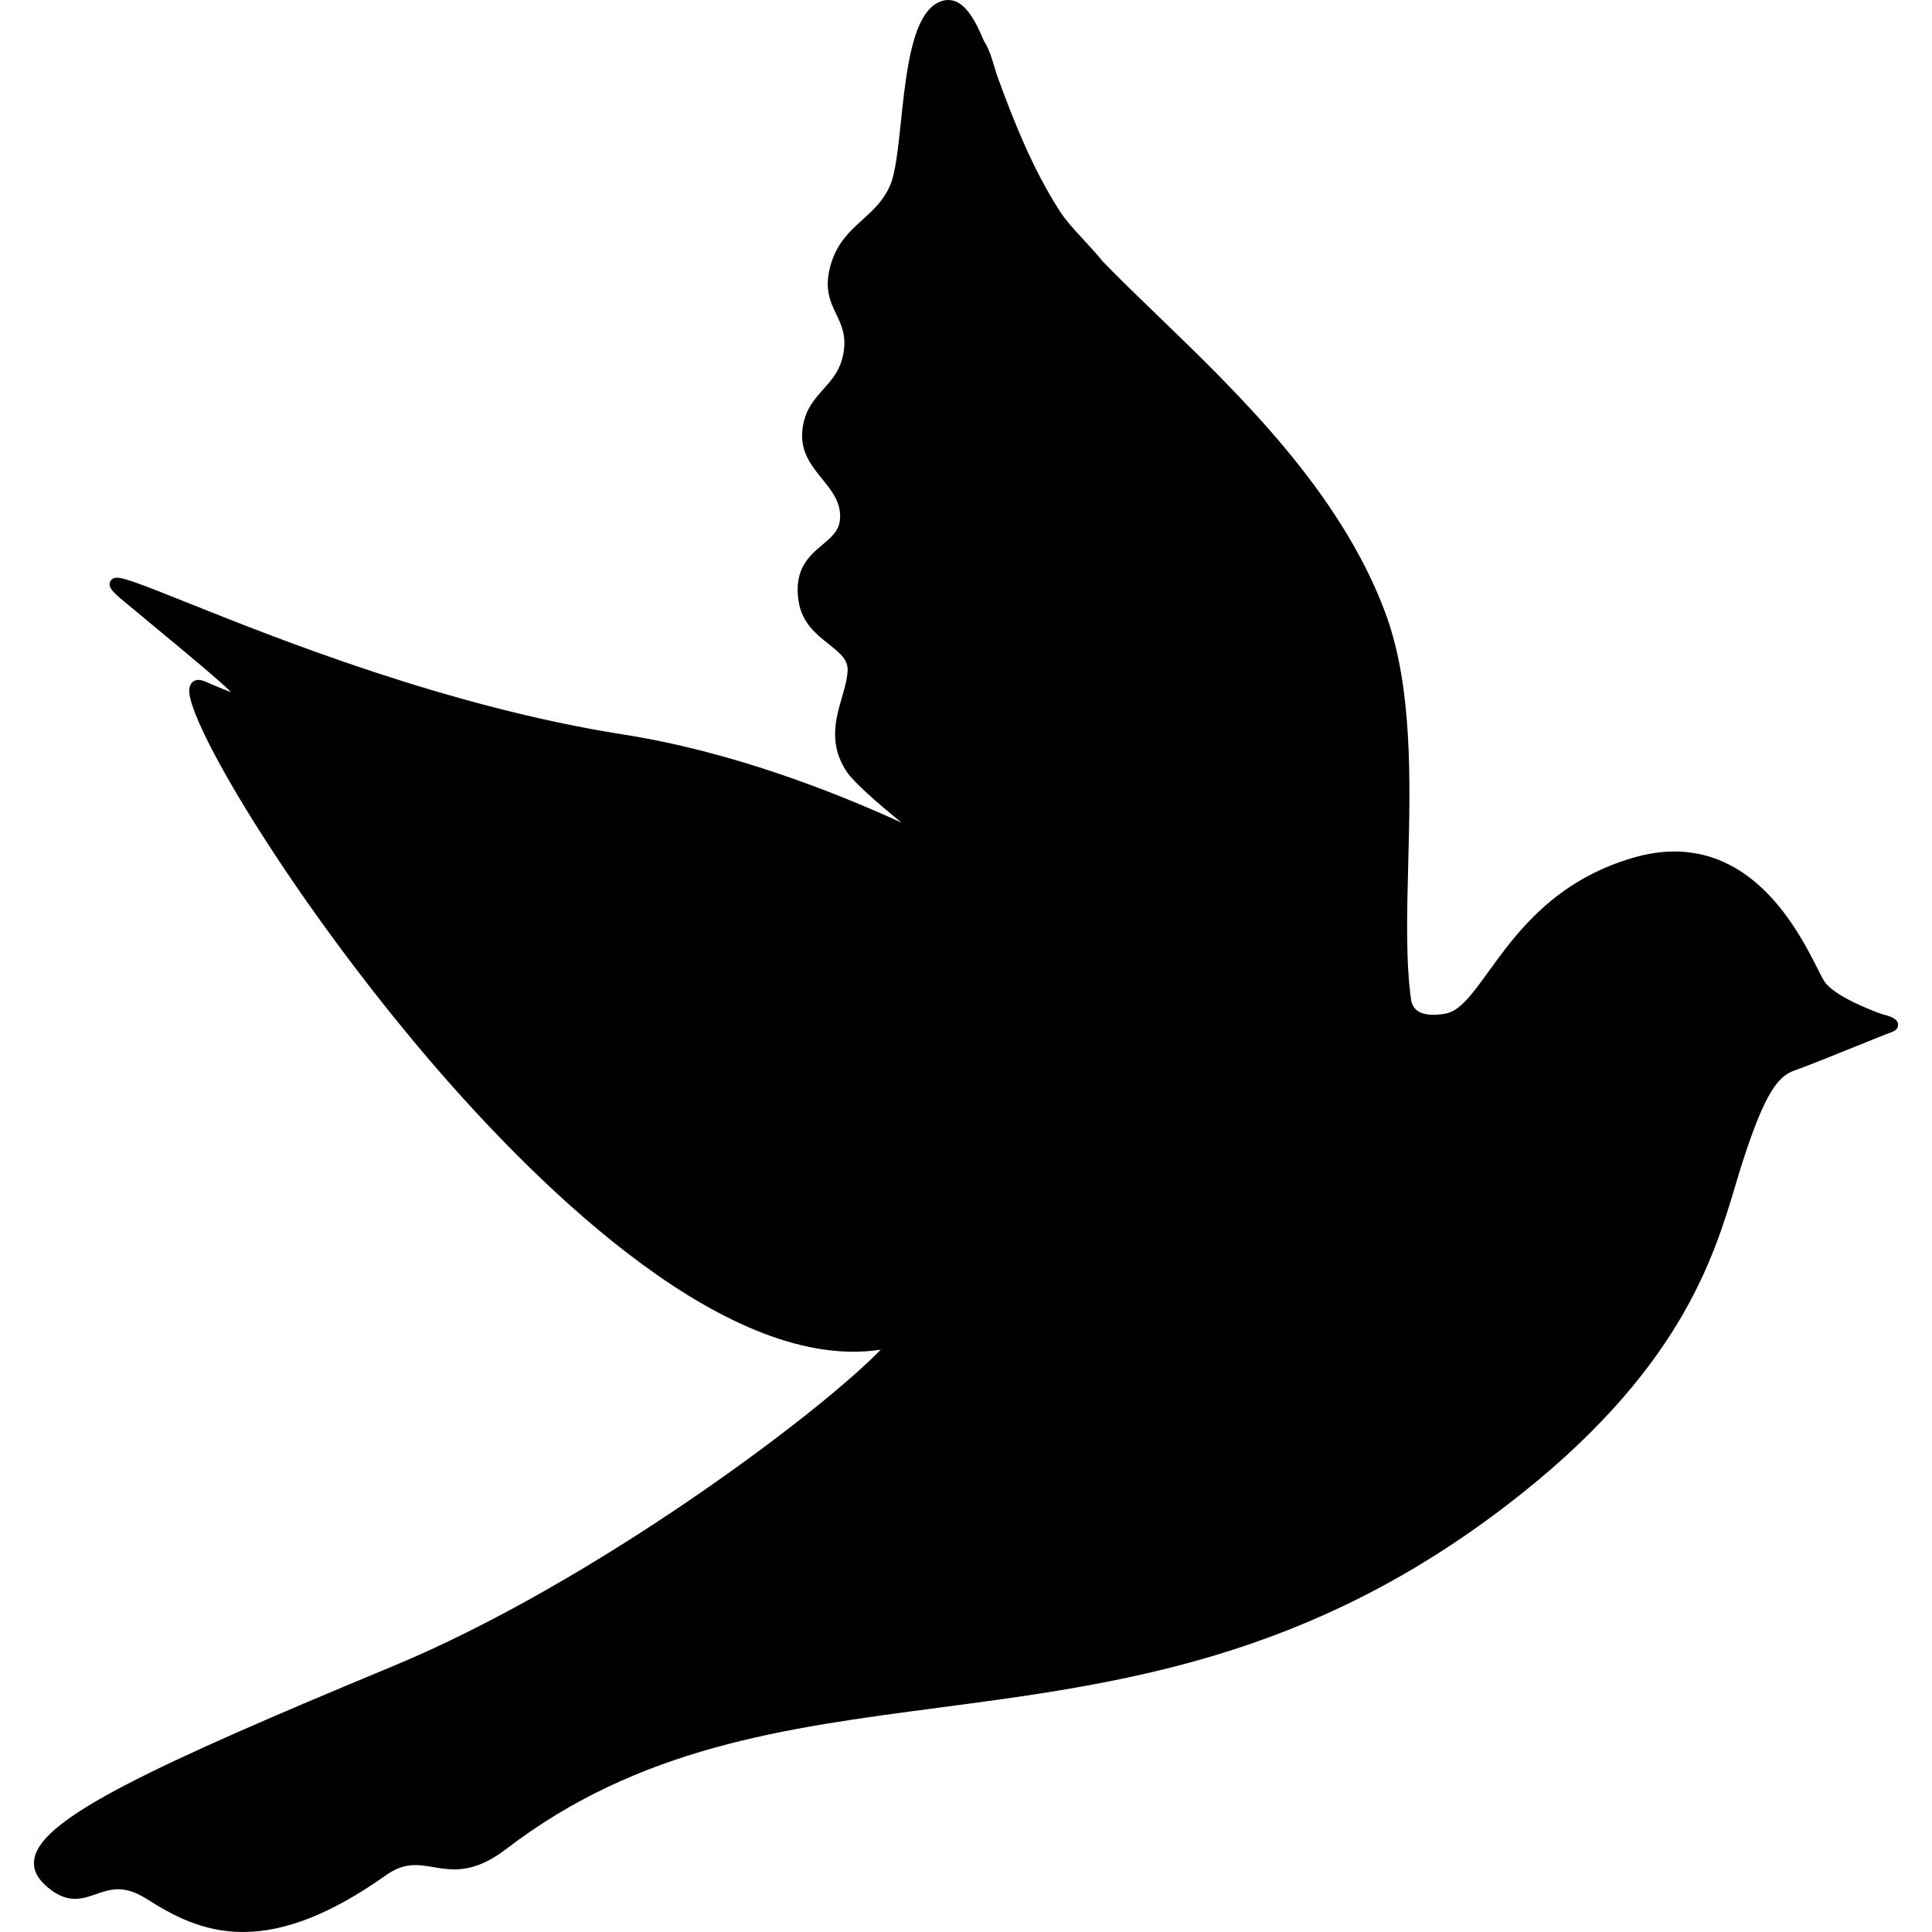
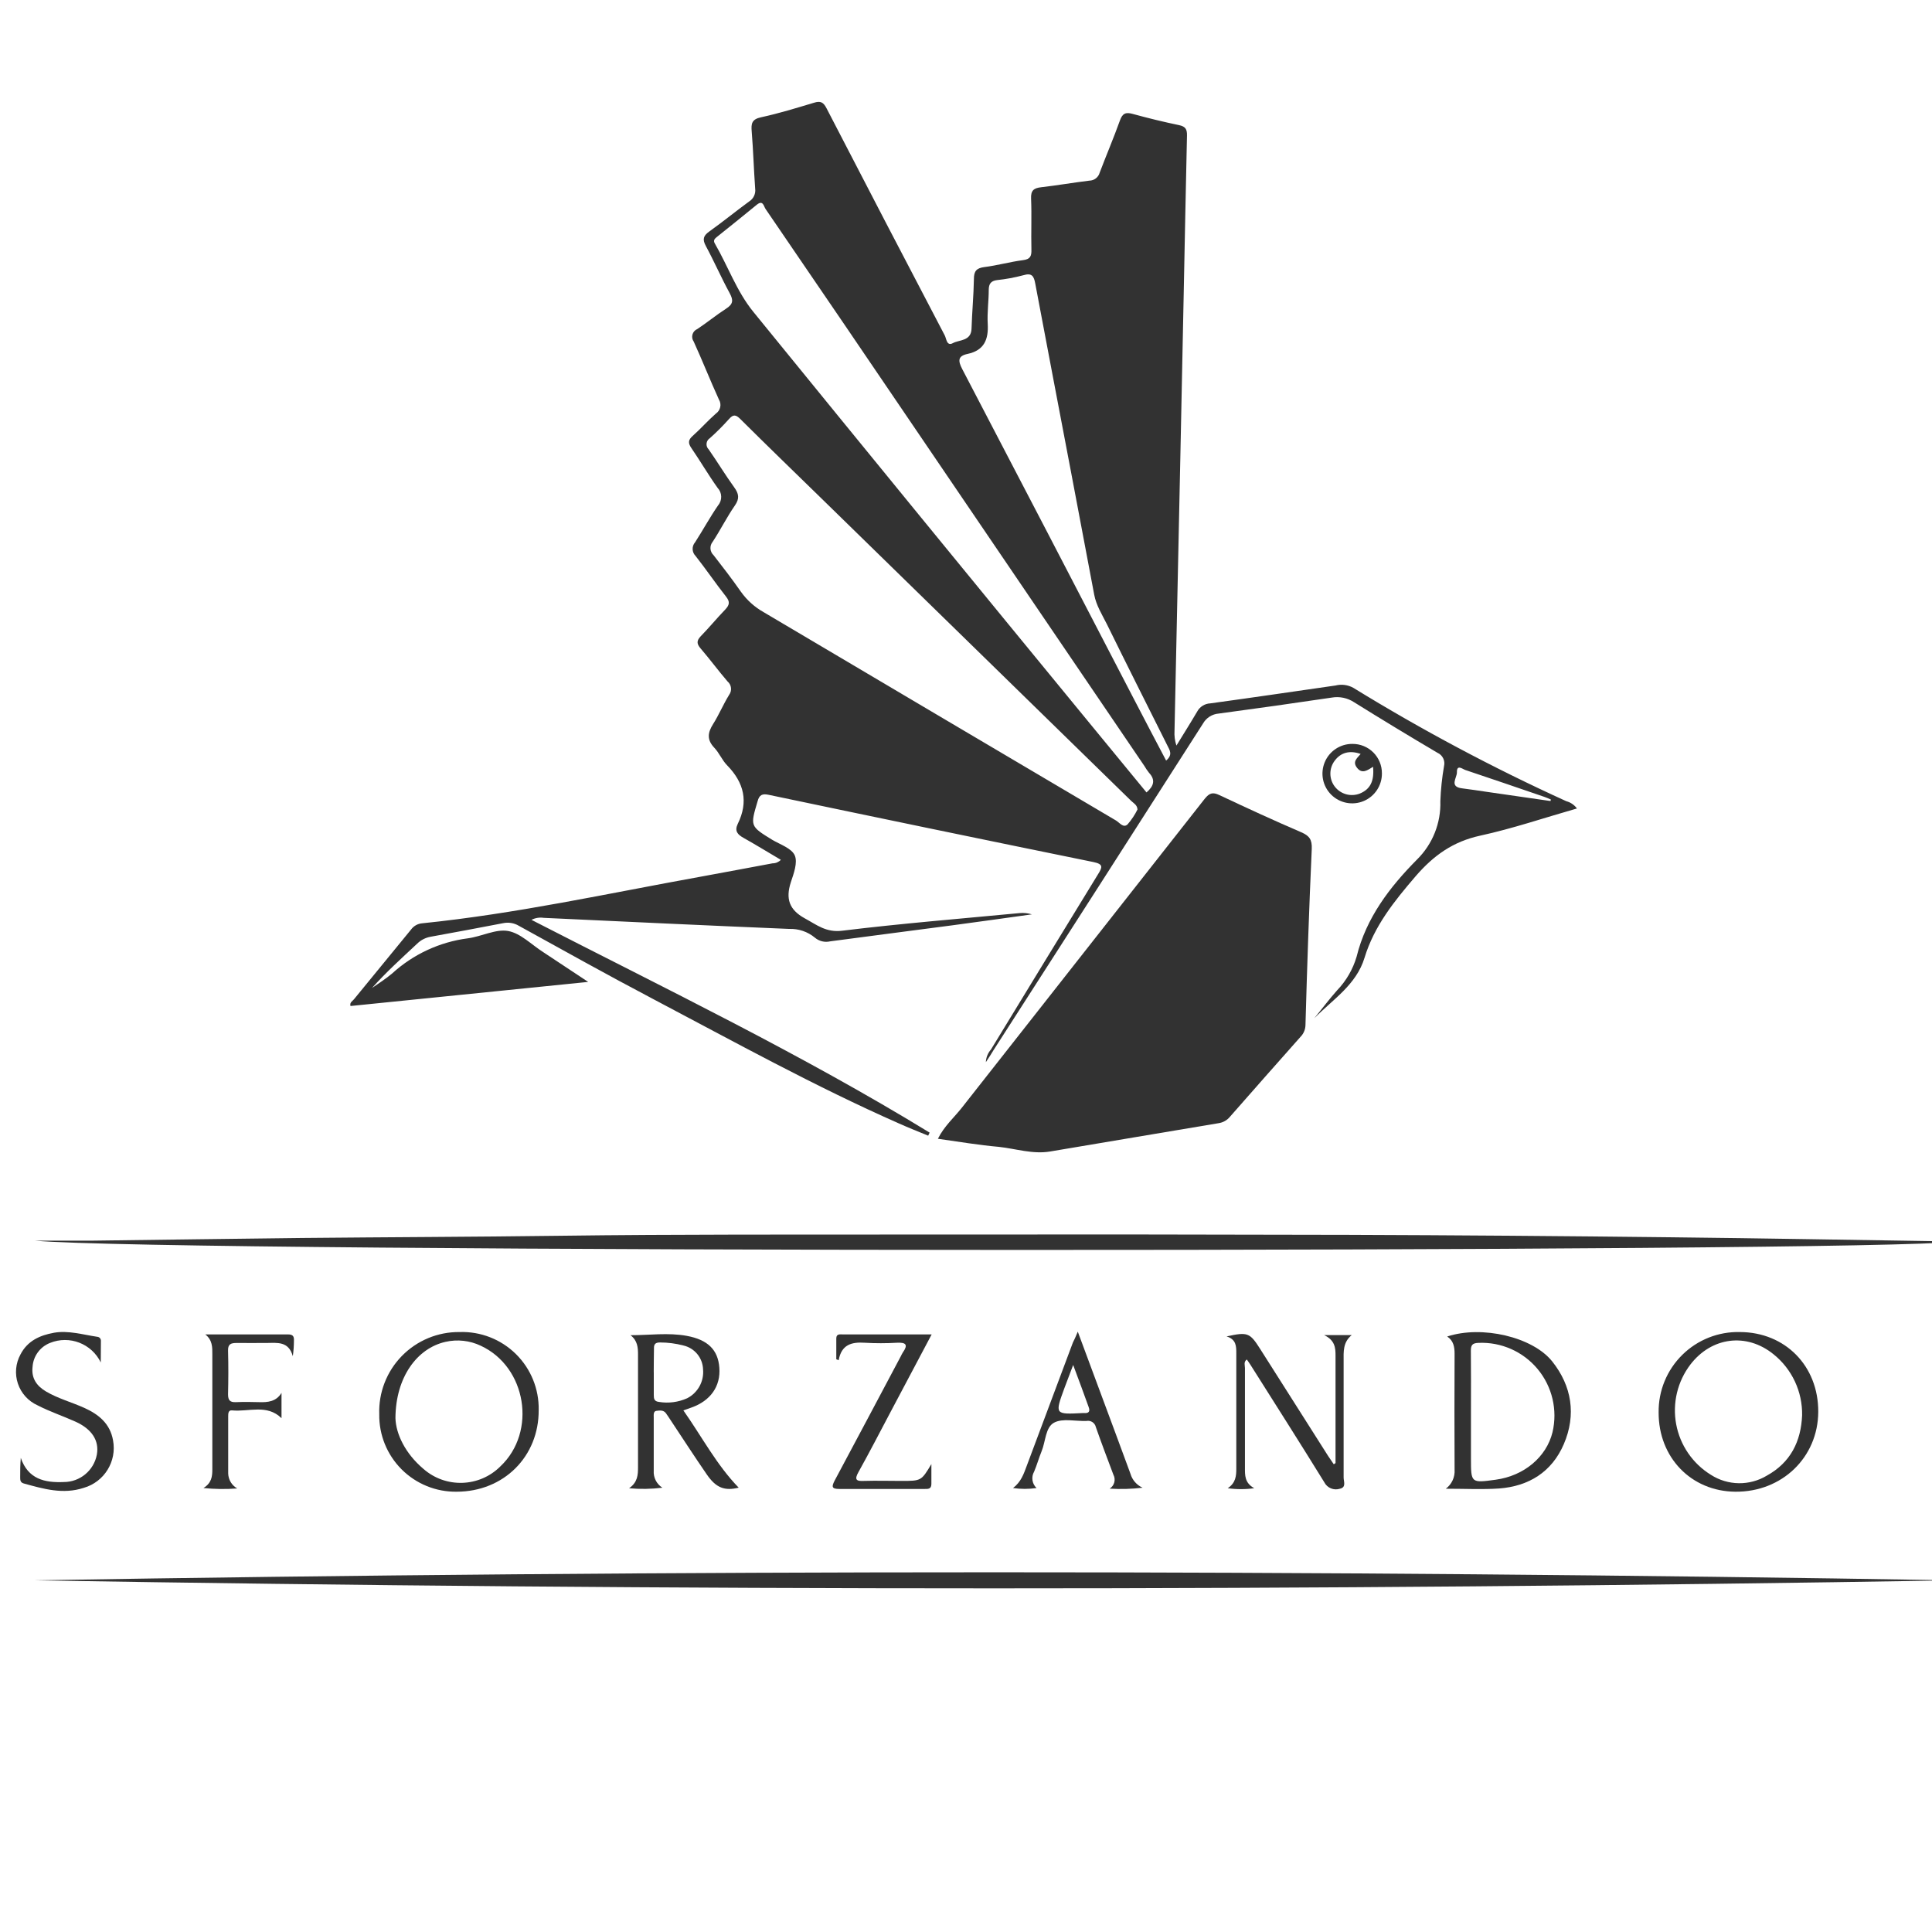
- <svg xmlns="http://www.w3.org/2000/svg" version="1.1" id="Capa_1" x="0px" y="0px" viewBox="0 0 358.574 358.574" style="enable-background:new 0 0 358.574 358.574;" xml:space="preserve">
-   <path d="M349.392,188.25c-2.426-0.821-8.947-3.453-10.738-6.017c-0.285-0.407-0.728-1.284-1.289-2.394  c-3.296-6.524-11.016-21.802-26.605-21.802c-2.451,0-5.021,0.387-7.64,1.151c-14.655,4.276-21.688,13.998-26.822,21.096  c-2.957,4.088-5.293,7.317-7.924,7.822c-0.828,0.159-1.604,0.239-2.308,0.239c-2.51,0-3.916-0.954-4.179-2.836  c-0.988-7.069-0.762-15.884-0.523-25.217c0.395-15.439,0.842-32.938-4.291-46.667c-8.368-22.384-27.05-40.417-42.062-54.906  c-3.751-3.621-7.294-7.041-10.332-10.185c-1.167-1.441-2.38-2.752-3.553-4.021c-1.703-1.841-3.312-3.58-4.486-5.411  c-5.038-7.854-8.567-16.764-11.617-25.18c-0.289-0.921-0.576-1.85-0.86-2.788c-0.456-1.503-0.958-2.649-1.533-3.499  C180.969,3.657,179.012,0,175.992,0c-0.471,0-0.955,0.092-1.436,0.274c-5.193,1.964-6.333,12.733-7.34,22.235  c-0.517,4.88-1.005,9.49-1.956,11.755c-1.228,2.925-3.132,4.655-5.148,6.485c-2.384,2.165-4.849,4.403-6.003,8.625  c-1.154,4.218,0.002,6.646,1.121,8.993c0.941,1.977,1.831,3.843,1.347,6.955c-0.507,3.266-2.082,5.03-3.749,6.899  c-1.777,1.992-3.616,4.052-3.929,7.821c-0.324,3.892,1.723,6.419,3.703,8.864c1.731,2.137,3.366,4.156,3.326,7.028  c-0.034,2.437-1.478,3.65-3.305,5.186c-2.394,2.011-5.373,4.514-4.396,10.538c0.646,3.98,3.274,6.058,5.593,7.891  c2.23,1.763,3.593,2.946,3.494,4.957c-0.075,1.529-0.546,3.163-1.044,4.892c-1.19,4.128-2.539,8.807,0.952,13.935  c1.258,1.848,5.446,5.553,10.098,9.346c-12.772-5.85-31.741-13.234-51.577-16.347c-32.537-5.105-64.092-17.726-81.045-24.507  c-7.98-3.192-11.569-4.604-12.984-4.604c-0.917,0-1.219,0.563-1.307,0.806c-0.337,0.933,0.472,1.811,2.414,3.424l5.224,4.335  c7.007,5.81,12.506,10.369,14.843,12.663c-1.142-0.406-2.777-1.072-4.896-1.992c-1.119-0.486-2.018-0.294-2.515,0.431  c-0.239,0.349-0.355,0.79-0.355,1.347c0,6.184,17.809,36.595,42.411,65.938c17.756,21.176,51.869,56.702,80.841,56.702  c1.729,0,3.43-0.127,5.085-0.379c-11.521,11.92-53.4,43.329-90.531,58.741c-44.868,18.624-65.123,28.194-66.54,35.67  c-0.322,1.699,0.266,3.287,1.748,4.719c1.973,1.906,3.814,2.793,5.795,2.793c1.398,0,2.681-0.447,3.921-0.879  c1.27-0.442,2.583-0.9,4.069-0.9c1.66,0,3.384,0.581,5.269,1.775c4.705,2.979,10.355,6.159,17.896,6.159  c7.856,0,16.524-3.437,26.5-10.507c1.869-1.324,3.564-1.915,5.499-1.915c1.092,0,2.163,0.182,3.295,0.374  c1.234,0.209,2.511,0.426,3.923,0.426c0,0,0,0,0,0c3.211,0,6.267-1.195,9.614-3.761c24.697-18.93,51.629-22.474,80.144-26.227  c33.636-4.427,68.417-9.004,105.821-37.771c31.833-24.481,38.115-45.503,42.273-59.415c0.438-1.465,0.85-2.846,1.266-4.135  c4.165-12.91,6.607-15.926,9.657-16.975c2.023-0.696,7.031-2.719,11.45-4.503c3.109-1.255,5.795-2.34,6.539-2.596  c1.097-0.377,1.227-1.049,1.207-1.417C352.252,189.776,352.204,188.897,349.392,188.25z" />
+ <svg xmlns="http://www.w3.org/2000/svg" xmlns:xlink="http://www.w3.org/1999/xlink" width="415.28" height="415.28">
+   <defs>
+     <style>.cls-1{fill:#323232;}</style>
+   </defs>
  <g>
- </g>
-   <g>
- </g>
-   <g>
- </g>
-   <g>
- </g>
-   <g>
- </g>
-   <g>
- </g>
-   <g>
- </g>
-   <g>
- </g>
-   <g>
- </g>
-   <g>
- </g>
-   <g>
- </g>
-   <g>
- </g>
-   <g>
- </g>
-   <g>
- </g>
-   <g>
- </g>
+     <path id="svg_1" d="m211.91,228.31a4.34,4.34 0 0 1 1.09,-2.71q11.47,-18.84 23,-37.65c0.94,-1.51 1.26,-2.2 -1,-2.66q-34.92,-7.12 -69.79,-14.45c-1.35,-0.28 -2,0 -2.37,1.4c-1.59,5.36 -1.63,5.34 3.17,8.29c1.7,1 4.15,1.81 4.82,3.33s-0.22,3.91 -0.84,5.78c-1.15,3.54 -0.36,5.91 3,7.76c2.58,1.4 4.58,3.08 8,2.66c12.69,-1.55 25.43,-2.58 38.15,-3.79a6.79,6.79 0 0 1 2.66,0.27c-5.68,0.78 -11.36,1.6 -17.05,2.35c-8.77,1.17 -17.54,2.27 -26.3,3.45a3.76,3.76 0 0 1 -3.3,-0.8a8.16,8.16 0 0 0 -5.51,-1.87c-17.6,-0.73 -35.18,-1.56 -52.77,-2.38a4.3,4.3 0 0 0 -2.63,0.43c28.89,14.84 58,28.85 85.58,45.73l-0.31,0.66c-2.09,-0.86 -4.19,-1.69 -6.25,-2.61c-18.14,-8 -35.51,-17.61 -53,-26.83c-9.66,-5.08 -19.19,-10.41 -28.75,-15.68a4.7,4.7 0 0 0 -3.39,-0.55q-7.77,1.5 -15.55,2.91a5.47,5.47 0 0 0 -2.89,1.48c-3.3,3.09 -6.66,6.11 -9.72,9.54c1.46,-1 3,-2 4.35,-3.14a29.81,29.81 0 0 1 16.26,-7.54c2.93,-0.38 6,-2.06 8.67,-1.57s5,2.93 7.54,4.55c3,2 6.05,4 9.65,6.39l-51.09,5.18c-0.23,-0.77 0.43,-1.05 0.74,-1.44c4.08,-5 8.2,-10 12.28,-15a3.29,3.29 0 0 1 2.41,-1.34c20.13,-2.05 39.87,-6.41 59.74,-10c5.19,-0.94 10.36,-1.93 15.55,-2.89a2.43,2.43 0 0 0 1.78,-0.75c-2.7,-1.59 -5.33,-3.21 -8,-4.71c-1.28,-0.71 -2,-1.47 -1.27,-3c2.36,-4.77 1.37,-8.88 -2.28,-12.61c-1.08,-1.1 -1.69,-2.66 -2.75,-3.77c-1.63,-1.72 -1.44,-3.24 -0.25,-5.11s2.18,-4.22 3.42,-6.24a2.13,2.13 0 0 0 -0.33,-2.91c-2,-2.33 -3.8,-4.78 -5.78,-7.08c-0.86,-1 -0.89,-1.66 0,-2.61c1.82,-1.86 3.47,-3.88 5.28,-5.75c0.93,-1 1.07,-1.66 0.18,-2.79c-2.25,-2.86 -4.3,-5.88 -6.55,-8.74a2.16,2.16 0 0 1 -0.1,-2.94c1.69,-2.62 3.18,-5.38 4.95,-7.94a2.82,2.82 0 0 0 -0.11,-3.75c-2,-2.8 -3.71,-5.75 -5.64,-8.56c-0.74,-1.08 -0.7,-1.74 0.29,-2.62c1.72,-1.53 3.25,-3.28 5,-4.81a2.23,2.23 0 0 0 0.63,-3c-1.88,-4.12 -3.54,-8.34 -5.42,-12.46a1.79,1.79 0 0 1 0.77,-2.69c2.11,-1.39 4.05,-3 6.19,-4.38c1.57,-1 1.58,-1.85 0.75,-3.38c-1.81,-3.32 -3.32,-6.8 -5.12,-10.13c-0.77,-1.44 -0.49,-2.19 0.77,-3.09c2.91,-2.07 5.67,-4.34 8.55,-6.44a2.81,2.81 0 0 0 1.3,-2.79c-0.29,-4.08 -0.41,-8.17 -0.74,-12.24c-0.15,-1.7 0,-2.64 2,-3.07c3.84,-0.83 7.62,-2 11.36,-3.12c1.47,-0.46 2.06,-0.1 2.73,1.2q12.63,24.44 25.4,48.8c0.37,0.7 0.41,2.4 1.76,1.66s3.91,-0.39 4,-3.1c0.11,-3.56 0.45,-7.12 0.51,-10.68c0,-1.65 0.52,-2.34 2.22,-2.56c2.8,-0.35 5.54,-1.13 8.33,-1.49c1.59,-0.2 1.85,-0.88 1.81,-2.29c-0.09,-3.64 0.08,-7.29 -0.07,-10.93c-0.08,-1.74 0.56,-2.27 2.15,-2.45c3.47,-0.4 6.91,-1 10.37,-1.42a2.34,2.34 0 0 0 2.23,-1.73c1.42,-3.75 3,-7.44 4.35,-11.21c0.55,-1.55 1.26,-1.82 2.76,-1.4q4.94,1.36 9.95,2.41c1.41,0.29 1.73,0.92 1.7,2.25c-0.27,11.59 -0.48,23.18 -0.72,34.77s-0.48,23.32 -0.72,35q-0.61,29.09 -1.24,58.17a8.4,8.4 0 0 0 0.41,3.17c1.49,-2.43 3,-4.82 4.45,-7.29a3.37,3.37 0 0 1 2.82,-1.78c9,-1.23 17.94,-2.55 26.91,-3.84a5.27,5.27 0 0 1 3.85,0.5a417.87,417.87 0 0 0 45.78,24.37a4.11,4.11 0 0 1 2.28,1.56c-7,2 -13.81,4.32 -20.79,5.84c-5.84,1.27 -10,4.24 -13.87,8.71c-4.59,5.35 -8.92,10.71 -11,17.55c-1.77,5.83 -6.88,9 -10.8,13c1.63,-2 3.19,-4.08 4.9,-6a17.65,17.65 0 0 0 4.2,-7.24c2.06,-8.39 7.15,-15 13,-20.9a16.87,16.87 0 0 0 5,-12.53a56.4,56.4 0 0 1 0.79,-7.53a2.49,2.49 0 0 0 -1.41,-2.87q-9,-5.31 -17.91,-10.86a6.69,6.69 0 0 0 -4.84,-1q-12.12,1.8 -24.27,3.43a4.26,4.26 0 0 0 -3.36,2.12q-22.45,35.1 -45,70.16c-0.43,0.75 -0.93,1.48 -1.69,2.65zm32.59,-54.31c-0.06,-1 -0.83,-1.34 -1.33,-1.83q-33.32,-32.55 -66.65,-65.08c-5.8,-5.66 -11.62,-11.28 -17.37,-17c-1,-1 -1.54,-1.05 -2.47,0a50.92,50.92 0 0 1 -4.09,4.09a1.55,1.55 0 0 0 -0.25,2.43c1.87,2.68 3.56,5.49 5.47,8.13c1,1.38 1.2,2.41 0.15,3.92c-1.73,2.49 -3.09,5.24 -4.76,7.78a2.12,2.12 0 0 0 0.2,2.92c2,2.57 4,5.17 5.87,7.85a15.06,15.06 0 0 0 4.9,4.39q37.83,22.4 75.72,44.77c0.74,0.44 1.57,1.68 2.47,0.84a15,15 0 0 0 2.14,-3.21zm1.93,-3.66c1.57,-1.36 2,-2.68 0.55,-4.23a12.72,12.72 0 0 1 -1,-1.47q-32.19,-47.37 -64.37,-94.73q-8.52,-12.52 -17.06,-25c-0.38,-0.55 -0.53,-2 -1.87,-0.91c-2.87,2.36 -5.77,4.68 -8.67,7c-0.45,0.36 -0.71,0.72 -0.37,1.32c2.83,4.87 4.71,10.32 8.29,14.71q36,44.25 72.24,88.37q6.11,7.43 12.26,14.92l0,0.02zm4.22,-6.85c1.5,-1.27 0.77,-2.25 0.27,-3.25c-4.35,-8.69 -8.72,-17.37 -13,-26.08c-1,-2 -2.28,-4 -2.72,-6.32q-2.52,-13.23 -5,-26.46c-2.56,-13.48 -5.15,-27 -7.68,-40.46c-0.29,-1.58 -0.73,-2.31 -2.55,-1.76a37.16,37.16 0 0 1 -5.68,1.05c-1.29,0.17 -1.74,0.8 -1.76,2.05c0,2.45 -0.36,4.91 -0.22,7.34c0.19,3.36 -0.75,5.71 -4.32,6.47c-2.13,0.45 -2.09,1.48 -1.15,3.28q18.42,35.28 36.76,70.65c2.31,4.46 4.65,8.91 7.05,13.47l0,0.02zm82.63,8.69l0.08,-0.32c-0.46,-0.19 -0.91,-0.41 -1.39,-0.57c-5.67,-1.94 -11.34,-3.89 -17,-5.78c-0.6,-0.2 -1.86,-1.3 -1.81,0.53c0,1.17 -1.69,3.07 1.1,3.41c1.76,0.21 3.52,0.5 5.28,0.75l13.74,1.98z" class="cls-1" />
+     <path transform="translate(-2 17)" id="svg_2" d="m203.6,227.776c1.36,-2.73 3.47,-4.54 5.15,-6.68q26.09,-33.22 52.22,-66.42c1,-1.24 1.72,-1.44 3.12,-0.78c5.84,2.75 11.7,5.46 17.62,8c1.73,0.75 2.34,1.56 2.25,3.58c-0.57,12.61 -1,25.22 -1.35,37.84a3.71,3.71 0 0 1 -1.06,2.54q-7.62,8.58 -15.19,17.21a3.87,3.87 0 0 1 -2.43,1.36c-12.08,2 -24.15,4.08 -36.23,6.09c-3.74,0.62 -7.36,-0.61 -11,-1c-4.31,-0.38 -8.56,-1.1 -13.1,-1.74z" class="cls-1" />
+     <path transform="translate(-2 17)" id="svg_3" d="m421.81,249.9c-15.56,2.36 -383.95,2.44 -412.27,-0.22c4,0 8,0 11.93,0c15.16,-0.18 30.32,-0.42 45.48,-0.58c18.36,-0.18 36.72,-0.23 55.07,-0.47c25.8,-0.34 51.59,-0.24 77.39,-0.27q46.27,-0.06 92.55,0.07q34.57,0.12 69.13,0.52c19.84,0.22 39.68,0.58 59.52,0.88c0.29,0 0.58,0.03 1.2,0.07z" class="cls-1" />
+     <path transform="translate(-2 17)" id="svg_4" d="m9.4,322.69q206.24,-3.46 412.47,0q-206.23,3.45 -412.47,0z" class="cls-1" />
+     <path transform="translate(-2 17)" id="svg_5" d="m100.79,269.32a16.45,16.45 0 0 1 17,16.76c0.06,10 -7.52,17.55 -17.63,17.56a16.41,16.41 0 0 1 -16.64,-16.64a17.09,17.09 0 0 1 17.27,-17.68zm-13.79,18.49c0.09,3.38 2.1,7.62 6,10.91a12.1,12.1 0 0 0 16.57,-0.54c7.86,-7.43 5.6,-21.35 -4.22,-25.91a11.63,11.63 0 0 0 -7.6,-0.84c-6.12,1.38 -10.7,7.62 -10.75,16.38z" class="cls-1" />
+     <path transform="translate(-2 17)" id="svg_6" d="m392.83,286.48c-0.05,9.78 -7.8,17.25 -17.82,17.16c-9.49,-0.08 -16.53,-7.36 -16.49,-17.05a17.06,17.06 0 0 1 17.48,-17.27c9.74,0.04 16.88,7.3 16.83,17.16zm-3.47,0.74a16.45,16.45 0 0 0 -6.14,-13.12c-5.79,-4.7 -13.32,-3.72 -17.87,2.2a16.26,16.26 0 0 0 4.39,23.7a11.38,11.38 0 0 0 12.06,0.17c5.07,-2.8 7.33,-7.35 7.56,-12.95z" class="cls-1" />
+     <path transform="translate(-2 17)" id="svg_7" d="m312.77,303a4.7,4.7 0 0 0 1.89,-4.09q-0.06,-12.47 0,-24.94c0,-1.49 -0.24,-2.79 -1.59,-3.69c7.47,-2.46 18.38,0.09 22.58,5.36s5.2,11.47 2.49,17.77c-2.58,6 -7.53,9.06 -13.94,9.54c-3.61,0.24 -7.2,0.05 -11.43,0.05zm5.41,-16.51l0,10c0,5.3 0,5.3 5.33,4.57c6.07,-0.83 10.89,-4.86 12.2,-10.21a15.64,15.64 0 0 0 -15.94,-19.2c-1.3,0.05 -1.62,0.5 -1.61,1.7c0.05,4.36 0.02,8.74 0.02,13.11l0,0.03z" class="cls-1" />
+     <path transform="translate(-2 17)" id="svg_8" d="m137.53,270c4.09,0 8.11,-0.59 12.09,0.14c4.52,0.83 6.72,3 7,6.83c0.31,4 -1.89,7.13 -6,8.58l-1.73,0.61c4,5.69 7.17,11.76 11.89,16.61c-3,0.73 -4.85,0.08 -6.85,-2.83c-2.66,-3.86 -5.2,-7.79 -7.79,-11.69c-0.33,-0.49 -0.65,-1 -1,-1.48c-0.53,-0.73 -1.36,-0.59 -2.05,-0.51s-0.57,0.93 -0.57,1.47c0,3.79 0,7.59 0,11.38a4,4 0 0 0 1.86,3.67a33.59,33.59 0 0 1 -7.16,0.12c1.86,-1.3 1.92,-2.89 1.92,-4.55q0,-12 0,-24.09c0.01,-1.58 -0.09,-3.09 -1.61,-4.26zm5,7.93c0,1.63 0,3.26 0,4.89c0,0.8 0.06,1.4 1.11,1.52a10.61,10.61 0 0 0 6.07,-0.79a6.33,6.33 0 0 0 3.41,-6.23a5.44,5.44 0 0 0 -4.23,-5.11a19.91,19.91 0 0 0 -5,-0.65c-0.94,0 -1.35,0.3 -1.32,1.27c-0.02,1.72 -0.05,3.42 -0.05,5.17l0.01,-0.07z" class="cls-1" />
+     <path transform="translate(-2 17)" id="svg_9" d="m289.07,297.49l0,-18.22c0,-1.64 0,-3.27 0,-4.91s-0.11,-3.27 -2.46,-4.39l5.95,0c-1.92,1.54 -1.76,3.59 -1.75,5.61c0,8.32 0,16.64 0,25c0,0.84 0.62,2.12 -0.8,2.42a2.8,2.8 0 0 1 -3.36,-1.4c-5.22,-8.46 -10.57,-16.85 -15.88,-25.26c-0.23,-0.37 -0.49,-0.72 -0.77,-1.12c-0.73,0.53 -0.4,1.25 -0.4,1.84c0,7.13 0,14.27 0,21.4c0,1.63 -0.09,3.28 2,4.43a20.52,20.52 0 0 1 -5.7,0c1.73,-1.15 1.85,-2.66 1.84,-4.25q0,-12.36 0,-24.74c0,-1.51 0,-3 -2.09,-3.64c4.57,-1 5,-0.8 7.25,2.74q7.29,11.46 14.56,22.93c0.4,0.61 0.82,1.2 1.23,1.81l0.38,-0.25z" class="cls-1" />
+     <path transform="translate(-2 17)" id="svg_10" d="m23.66,275.86a8.55,8.55 0 0 0 -10.91,-4.2a5.93,5.93 0 0 0 -3.75,5.14c-0.29,2.48 0.9,4.12 2.91,5.31c2.58,1.51 5.47,2.28 8.18,3.5c3.13,1.4 5.59,3.41 6.21,7a8.91,8.91 0 0 1 -6.3,10.2c-4.44,1.46 -8.65,0.23 -12.89,-0.94c-0.81,-0.23 -0.76,-0.8 -0.77,-1.39c0,-1.33 0,-2.66 0.13,-4.11c1.56,4.56 5.14,5.37 9.22,5.19a7.23,7.23 0 0 0 7.13,-5.9c0.53,-3 -1.06,-5.48 -4.58,-7.07c-2.7,-1.22 -5.54,-2.16 -8.17,-3.52a7.86,7.86 0 0 1 -3.66,-10.95c1.51,-2.92 4.18,-4.11 7.21,-4.65s6.2,0.41 9.27,0.87a0.84,0.84 0 0 1 0.8,0.89l-0.03,4.63z" class="cls-1" />
+     <path transform="translate(-2 17)" id="svg_11" d="m202.26,269.83l-8.91,16.81c-2.26,4.27 -4.47,8.56 -6.82,12.77c-0.93,1.66 -0.48,2 1.2,1.91c2.68,-0.08 5.35,0 8,0c4.3,0 4.3,0 6.47,-3.62c0,1.43 0,2.85 0,4.27c0,1.16 -0.77,1.08 -1.51,1.08c-6.1,0 -12.2,0 -18.29,0c-1.69,0 -1.64,-0.53 -1,-1.79c4.77,-8.9 9.49,-17.82 14.23,-26.74a7.44,7.44 0 0 1 0.42,-0.79c1.19,-1.68 0.71,-2.21 -1.26,-2.11a59.17,59.17 0 0 1 -6.92,0c-2.83,-0.19 -5,0.4 -5.6,3.76l-0.51,-0.2c0,-1.5 0,-3 0,-4.49c0,-1.05 0.83,-0.86 1.46,-0.86l19.04,0z" class="cls-1" />
+     <path transform="translate(-2 17)" id="svg_12" d="m233.67,269.24c2.87,7.74 5.59,15.08 8.32,22.41c1,2.71 2,5.42 3,8.13a4.71,4.71 0 0 0 2.61,3a38.81,38.81 0 0 1 -7.08,0.2a2.27,2.27 0 0 0 0.8,-3c-1.28,-3.4 -2.57,-6.8 -3.77,-10.23a1.72,1.72 0 0 0 -2,-1.32c-2.37,0.1 -5.15,-0.63 -7,0.38s-1.78,4 -2.66,6.14c-0.59,1.44 -1,2.95 -1.61,4.38a2.88,2.88 0 0 0 0.52,3.52a17.44,17.44 0 0 1 -5.05,0c1.74,-1.32 2.31,-3.07 2.95,-4.78l9.9,-26.45c0.32,-0.62 0.62,-1.32 1.07,-2.38zm-1,7.17c-0.76,2 -1.34,3.5 -1.89,5c-2.06,5.64 -2.06,5.64 4,5.32l0.22,0c1,0.08 1.38,-0.3 1,-1.3c-1,-2.82 -2.06,-5.64 -3.32,-9.02l-0.01,0z" class="cls-1" />
+     <path transform="translate(-2 17)" id="svg_13" d="m46.13,269.83c5.93,0 11.85,0 17.78,0c1,0 1.32,0.37 1.27,1.31a24.06,24.06 0 0 1 -0.24,3.37c-0.9,-3.25 -3.33,-2.86 -5.6,-2.84s-4.31,0 -6.46,0c-1.26,0 -1.91,0.23 -1.86,1.7c0.09,3.11 0.07,6.24 0,9.35c0,1.27 0.43,1.72 1.67,1.67c1.7,-0.07 3.41,-0.05 5.12,0s3.57,-0.1 4.7,-2l0,5.45c-3.14,-3.09 -7.06,-1.32 -10.64,-1.68c-0.81,-0.08 -0.82,0.68 -0.82,1.29c0,4.08 0,8.16 0,12.25a3.82,3.82 0 0 0 1.94,3.24a40.79,40.79 0 0 1 -7.26,-0.09c1.78,-1.09 1.91,-2.54 1.91,-4q0,-12.36 0,-24.73c0.01,-1.54 0.03,-3.07 -1.51,-4.29z" class="cls-1" />
+     <path transform="translate(-2 17)" id="svg_14" d="m292.69,142.9a6.29,6.29 0 0 1 6.35,6.33a6.39,6.39 0 1 1 -6.35,-6.33zm4.45,4.92c-1.22,0.75 -2.33,1.61 -3.43,0.24s0.06,-2.13 0.76,-3c-2.33,-0.83 -4.26,-0.32 -5.56,1.43a4.59,4.59 0 0 0 0,5.59a4.65,4.65 0 0 0 5.39,1.49c2.22,-0.92 3.12,-2.64 2.84,-5.75z" class="cls-1" />
+     <use transform="matrix(0.483332 0 0 0.483332 0 0)" x="0" y="0" xlink:href="#svg_29" id="svg_30" />
+   </g>
</svg>
